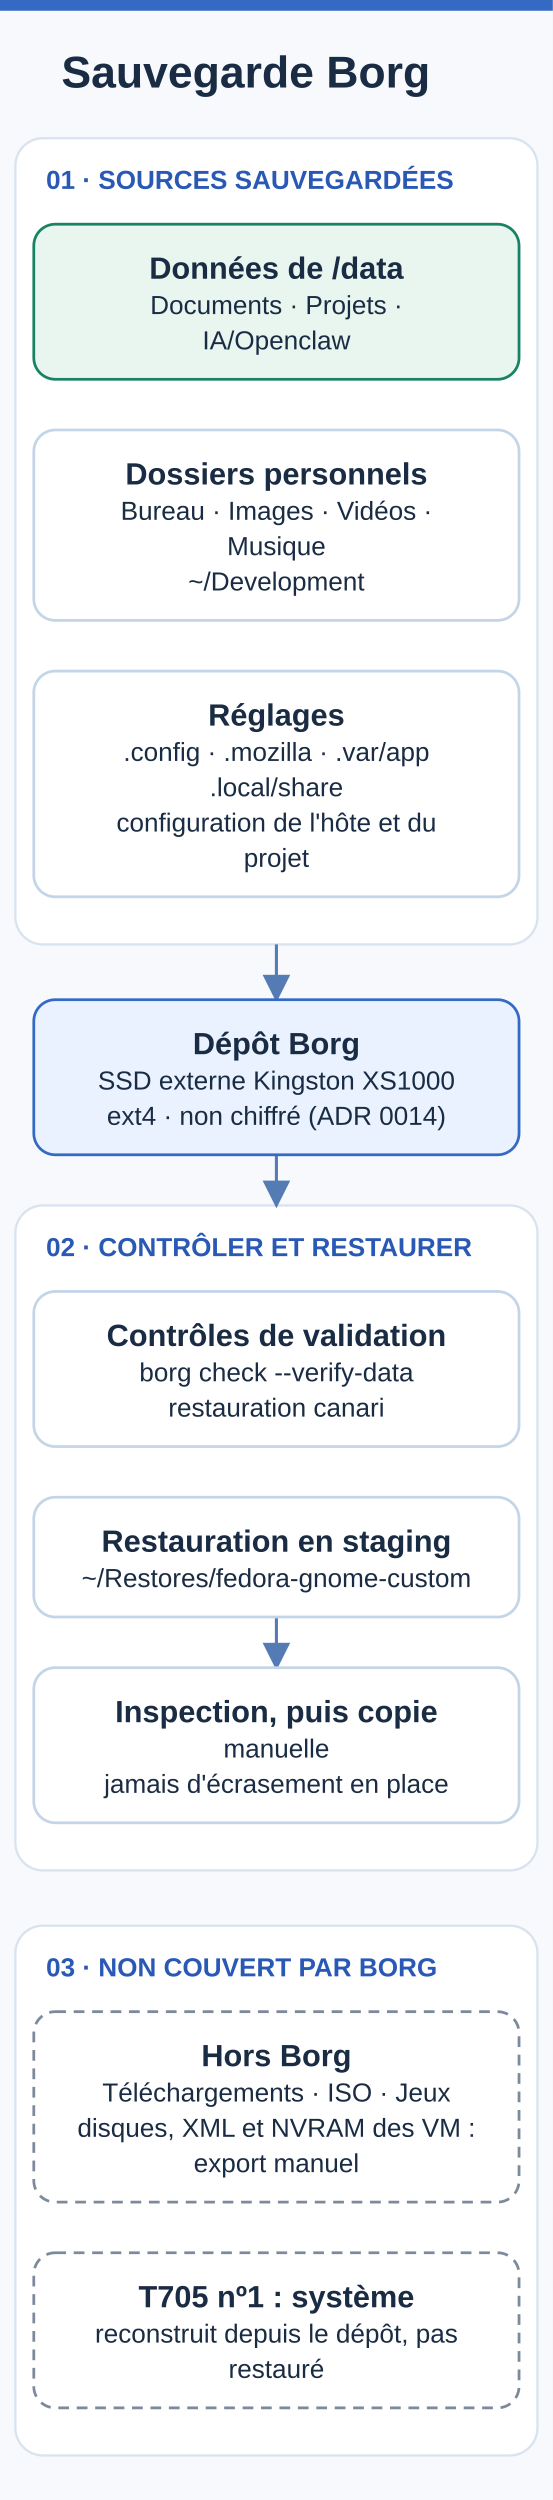
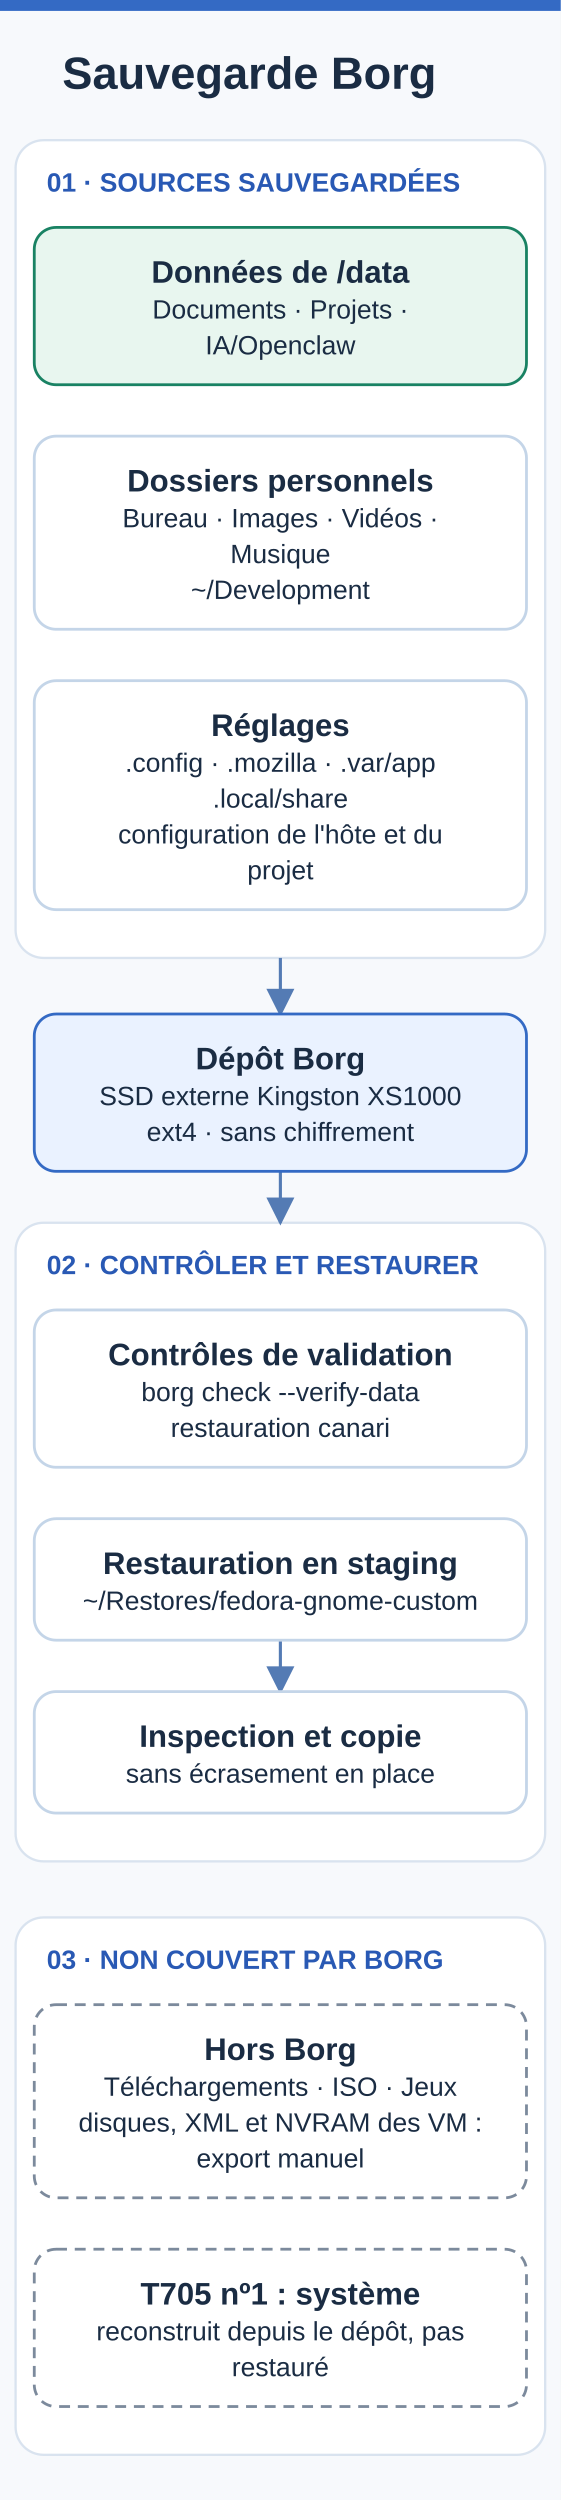
- <svg xmlns="http://www.w3.org/2000/svg" viewBox="0 0 360 1628" width="360" height="1628" role="img" aria-labelledby="title desc">
+ <svg xmlns="http://www.w3.org/2000/svg" viewBox="0 0 360 1605" width="360" height="1605" role="img" aria-labelledby="title desc">
  <defs>
    <marker id="arrow" viewBox="0 0 10 10" refX="9" refY="5" markerWidth="9" markerHeight="9" orient="auto-start-reverse">
      <path d="M0,0 L10,5 L0,10 z" fill="#547BB4" />
    </marker>
  </defs>
-   <rect width="360" height="1628" fill="#F7F9FC" />
+   <rect width="360" height="1605" fill="#F7F9FC" />
  <rect x="0" y="0" width="360" height="7" fill="#346AC4" />
  <text x="40" y="57" font-family="Arial, Helvetica, sans-serif" font-size="29" font-weight="bold" fill="#1A2C43">Sauvegarde Borg</text>
  <rect x="10" y="90" width="340" height="525" rx="18" fill="#FFFFFF" stroke="#D9E3EF" stroke-width="1.5" />
  <text x="30" y="123" font-family="Arial, Helvetica, sans-serif" font-size="17" font-weight="bold" fill="#2959B4">01 · SOURCES SAUVEGARDÉES</text>
-   <rect x="10" y="785" width="340" height="433" rx="18" fill="#FFFFFF" stroke="#D9E3EF" stroke-width="1.5" />
+   <rect x="10" y="785" width="340" height="410" rx="18" fill="#FFFFFF" stroke="#D9E3EF" stroke-width="1.5" />
  <text x="30" y="818" font-family="Arial, Helvetica, sans-serif" font-size="17" font-weight="bold" fill="#2959B4">02 · CONTRÔLER ET RESTAURER</text>
-   <rect x="10" y="1254" width="340" height="345" rx="18" fill="#FFFFFF" stroke="#D9E3EF" stroke-width="1.5" />
-   <text x="30" y="1287" font-family="Arial, Helvetica, sans-serif" font-size="17" font-weight="bold" fill="#2959B4">03 · NON COUVERT PAR BORG</text>
+   <rect x="10" y="1231" width="340" height="345" rx="18" fill="#FFFFFF" stroke="#D9E3EF" stroke-width="1.5" />
+   <text x="30" y="1264" font-family="Arial, Helvetica, sans-serif" font-size="17" font-weight="bold" fill="#2959B4">03 · NON COUVERT PAR BORG</text>
  <line x1="180.0" y1="615.0" x2="180.0" y2="651.0" stroke="#547BB4" stroke-width="2" marker-end="url(#arrow)" />
  <line x1="180.0" y1="752.0" x2="180.0" y2="785.0" stroke="#547BB4" stroke-width="2" marker-end="url(#arrow)" />
  <line x1="180.0" y1="1053.0" x2="180.0" y2="1086.0" stroke="#547BB4" stroke-width="2" marker-end="url(#arrow)" />
  <rect x="22" y="146" width="316" height="101" rx="14" fill="#E8F6EF" stroke="#198263" stroke-width="1.8" />
  <text x="180.0" y="181.5" text-anchor="middle" font-family="Arial, Helvetica, sans-serif" font-size="20" font-weight="bold" fill="#1A2C43">Données de /data</text>
  <text x="180.0" y="204.5" text-anchor="middle" font-family="Arial, Helvetica, sans-serif" font-size="17" fill="#1A2C43">Documents · Projets ·</text>
  <text x="180.0" y="227.5" text-anchor="middle" font-family="Arial, Helvetica, sans-serif" font-size="17" fill="#1A2C43">IA/Openclaw</text>
  <rect x="22" y="280" width="316" height="124" rx="14" fill="#FFFFFF" stroke="#C4D5E8" stroke-width="1.8" />
  <text x="180.0" y="315.5" text-anchor="middle" font-family="Arial, Helvetica, sans-serif" font-size="20" font-weight="bold" fill="#1A2C43">Dossiers personnels</text>
  <text x="180.0" y="338.5" text-anchor="middle" font-family="Arial, Helvetica, sans-serif" font-size="17" fill="#1A2C43">Bureau · Images · Vidéos ·</text>
  <text x="180.0" y="361.5" text-anchor="middle" font-family="Arial, Helvetica, sans-serif" font-size="17" fill="#1A2C43">Musique</text>
  <text x="180.0" y="384.5" text-anchor="middle" font-family="Arial, Helvetica, sans-serif" font-size="17" fill="#1A2C43">~/Development</text>
  <rect x="22" y="437" width="316" height="147" rx="14" fill="#FFFFFF" stroke="#C4D5E8" stroke-width="1.8" />
  <text x="180.0" y="472.5" text-anchor="middle" font-family="Arial, Helvetica, sans-serif" font-size="20" font-weight="bold" fill="#1A2C43">Réglages</text>
  <text x="180.0" y="495.5" text-anchor="middle" font-family="Arial, Helvetica, sans-serif" font-size="17" fill="#1A2C43">.config · .mozilla · .var/app</text>
  <text x="180.0" y="518.5" text-anchor="middle" font-family="Arial, Helvetica, sans-serif" font-size="17" fill="#1A2C43">.local/share</text>
  <text x="180.0" y="541.5" text-anchor="middle" font-family="Arial, Helvetica, sans-serif" font-size="17" fill="#1A2C43">configuration de l'hôte et du</text>
  <text x="180.0" y="564.5" text-anchor="middle" font-family="Arial, Helvetica, sans-serif" font-size="17" fill="#1A2C43">projet</text>
  <rect x="22" y="651" width="316" height="101" rx="14" fill="#EAF2FF" stroke="#346AC4" stroke-width="1.8" />
  <text x="180.0" y="686.5" text-anchor="middle" font-family="Arial, Helvetica, sans-serif" font-size="20" font-weight="bold" fill="#1A2C43">Dépôt Borg</text>
  <text x="180.0" y="709.5" text-anchor="middle" font-family="Arial, Helvetica, sans-serif" font-size="17" fill="#1A2C43">SSD externe Kingston XS1000</text>
-   <text x="180.0" y="732.5" text-anchor="middle" font-family="Arial, Helvetica, sans-serif" font-size="17" fill="#1A2C43">ext4 · non chiffré (ADR 0014)</text>
+   <text x="180.0" y="732.5" text-anchor="middle" font-family="Arial, Helvetica, sans-serif" font-size="17" fill="#1A2C43">ext4 · sans chiffrement</text>
  <rect x="22" y="841" width="316" height="101" rx="14" fill="#FFFFFF" stroke="#C4D5E8" stroke-width="1.8" />
  <text x="180.0" y="876.5" text-anchor="middle" font-family="Arial, Helvetica, sans-serif" font-size="20" font-weight="bold" fill="#1A2C43">Contrôles de validation</text>
  <text x="180.0" y="899.5" text-anchor="middle" font-family="Arial, Helvetica, sans-serif" font-size="17" fill="#1A2C43">borg check --verify-data</text>
  <text x="180.0" y="922.5" text-anchor="middle" font-family="Arial, Helvetica, sans-serif" font-size="17" fill="#1A2C43">restauration canari</text>
  <rect x="22" y="975" width="316" height="78" rx="14" fill="#FFFFFF" stroke="#C4D5E8" stroke-width="1.8" />
  <text x="180.0" y="1010.5" text-anchor="middle" font-family="Arial, Helvetica, sans-serif" font-size="20" font-weight="bold" fill="#1A2C43">Restauration en staging</text>
  <text x="180.0" y="1033.5" text-anchor="middle" font-family="Arial, Helvetica, sans-serif" font-size="17" fill="#1A2C43">~/Restores/fedora-gnome-custom</text>
-   <rect x="22" y="1086" width="316" height="101" rx="14" fill="#FFFFFF" stroke="#C4D5E8" stroke-width="1.8" />
-   <text x="180.0" y="1121.5" text-anchor="middle" font-family="Arial, Helvetica, sans-serif" font-size="20" font-weight="bold" fill="#1A2C43">Inspection, puis copie</text>
-   <text x="180.0" y="1144.5" text-anchor="middle" font-family="Arial, Helvetica, sans-serif" font-size="17" fill="#1A2C43">manuelle</text>
-   <text x="180.0" y="1167.5" text-anchor="middle" font-family="Arial, Helvetica, sans-serif" font-size="17" fill="#1A2C43">jamais d'écrasement en place</text>
-   <rect x="22" y="1310" width="316" height="124" rx="14" fill="#FFFFFF" stroke="#7C8A9C" stroke-width="1.8" stroke-dasharray="7 5" />
-   <text x="180.0" y="1345.5" text-anchor="middle" font-family="Arial, Helvetica, sans-serif" font-size="20" font-weight="bold" fill="#1A2C43">Hors Borg</text>
-   <text x="180.0" y="1368.5" text-anchor="middle" font-family="Arial, Helvetica, sans-serif" font-size="17" fill="#1A2C43">Téléchargements · ISO · Jeux</text>
-   <text x="180.0" y="1391.5" text-anchor="middle" font-family="Arial, Helvetica, sans-serif" font-size="17" fill="#1A2C43">disques, XML et NVRAM des VM :</text>
-   <text x="180.0" y="1414.5" text-anchor="middle" font-family="Arial, Helvetica, sans-serif" font-size="17" fill="#1A2C43">export manuel</text>
-   <rect x="22" y="1467" width="316" height="101" rx="14" fill="#FFFFFF" stroke="#7C8A9C" stroke-width="1.8" stroke-dasharray="7 5" />
-   <text x="180.0" y="1502.5" text-anchor="middle" font-family="Arial, Helvetica, sans-serif" font-size="20" font-weight="bold" fill="#1A2C43">T705 nº1 : système</text>
-   <text x="180.0" y="1525.5" text-anchor="middle" font-family="Arial, Helvetica, sans-serif" font-size="17" fill="#1A2C43">reconstruit depuis le dépôt, pas</text>
-   <text x="180.0" y="1548.5" text-anchor="middle" font-family="Arial, Helvetica, sans-serif" font-size="17" fill="#1A2C43">restauré</text>
+   <rect x="22" y="1086" width="316" height="78" rx="14" fill="#FFFFFF" stroke="#C4D5E8" stroke-width="1.8" />
+   <text x="180.0" y="1121.5" text-anchor="middle" font-family="Arial, Helvetica, sans-serif" font-size="20" font-weight="bold" fill="#1A2C43">Inspection et copie</text>
+   <text x="180.0" y="1144.5" text-anchor="middle" font-family="Arial, Helvetica, sans-serif" font-size="17" fill="#1A2C43">sans écrasement en place</text>
+   <rect x="22" y="1287" width="316" height="124" rx="14" fill="#FFFFFF" stroke="#7C8A9C" stroke-width="1.8" stroke-dasharray="7 5" />
+   <text x="180.0" y="1322.5" text-anchor="middle" font-family="Arial, Helvetica, sans-serif" font-size="20" font-weight="bold" fill="#1A2C43">Hors Borg</text>
+   <text x="180.0" y="1345.5" text-anchor="middle" font-family="Arial, Helvetica, sans-serif" font-size="17" fill="#1A2C43">Téléchargements · ISO · Jeux</text>
+   <text x="180.0" y="1368.5" text-anchor="middle" font-family="Arial, Helvetica, sans-serif" font-size="17" fill="#1A2C43">disques, XML et NVRAM des VM :</text>
+   <text x="180.0" y="1391.5" text-anchor="middle" font-family="Arial, Helvetica, sans-serif" font-size="17" fill="#1A2C43">export manuel</text>
+   <rect x="22" y="1444" width="316" height="101" rx="14" fill="#FFFFFF" stroke="#7C8A9C" stroke-width="1.8" stroke-dasharray="7 5" />
+   <text x="180.0" y="1479.5" text-anchor="middle" font-family="Arial, Helvetica, sans-serif" font-size="20" font-weight="bold" fill="#1A2C43">T705 nº1 : système</text>
+   <text x="180.0" y="1502.5" text-anchor="middle" font-family="Arial, Helvetica, sans-serif" font-size="17" fill="#1A2C43">reconstruit depuis le dépôt, pas</text>
+   <text x="180.0" y="1525.5" text-anchor="middle" font-family="Arial, Helvetica, sans-serif" font-size="17" fill="#1A2C43">restauré</text>
</svg>
